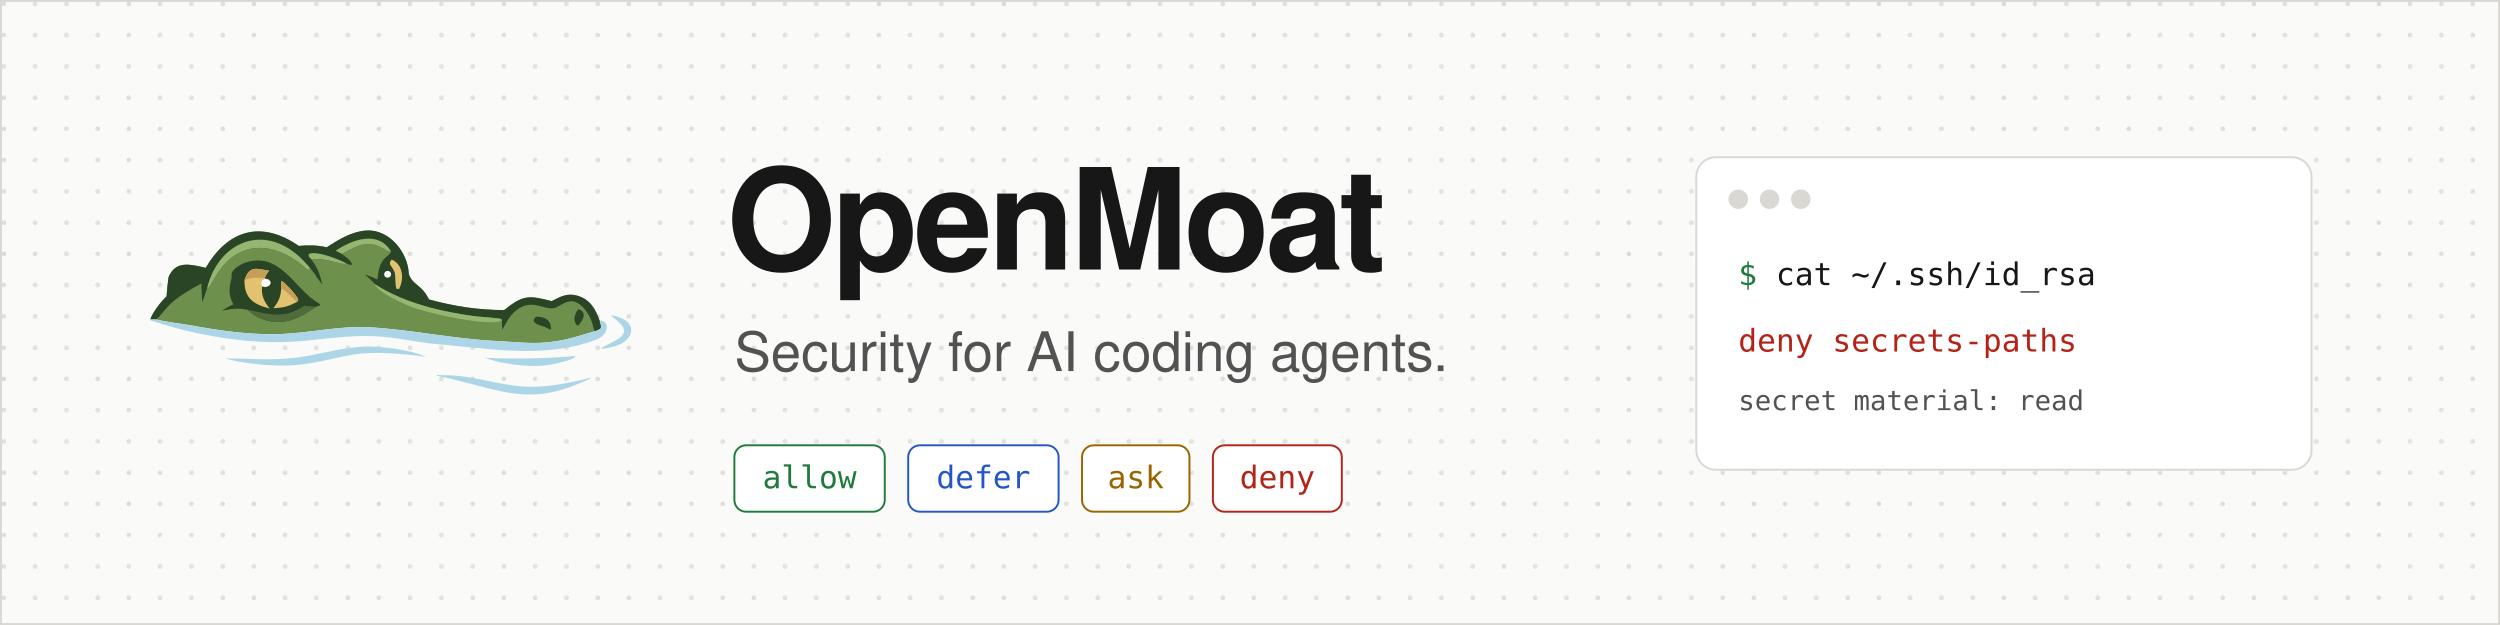
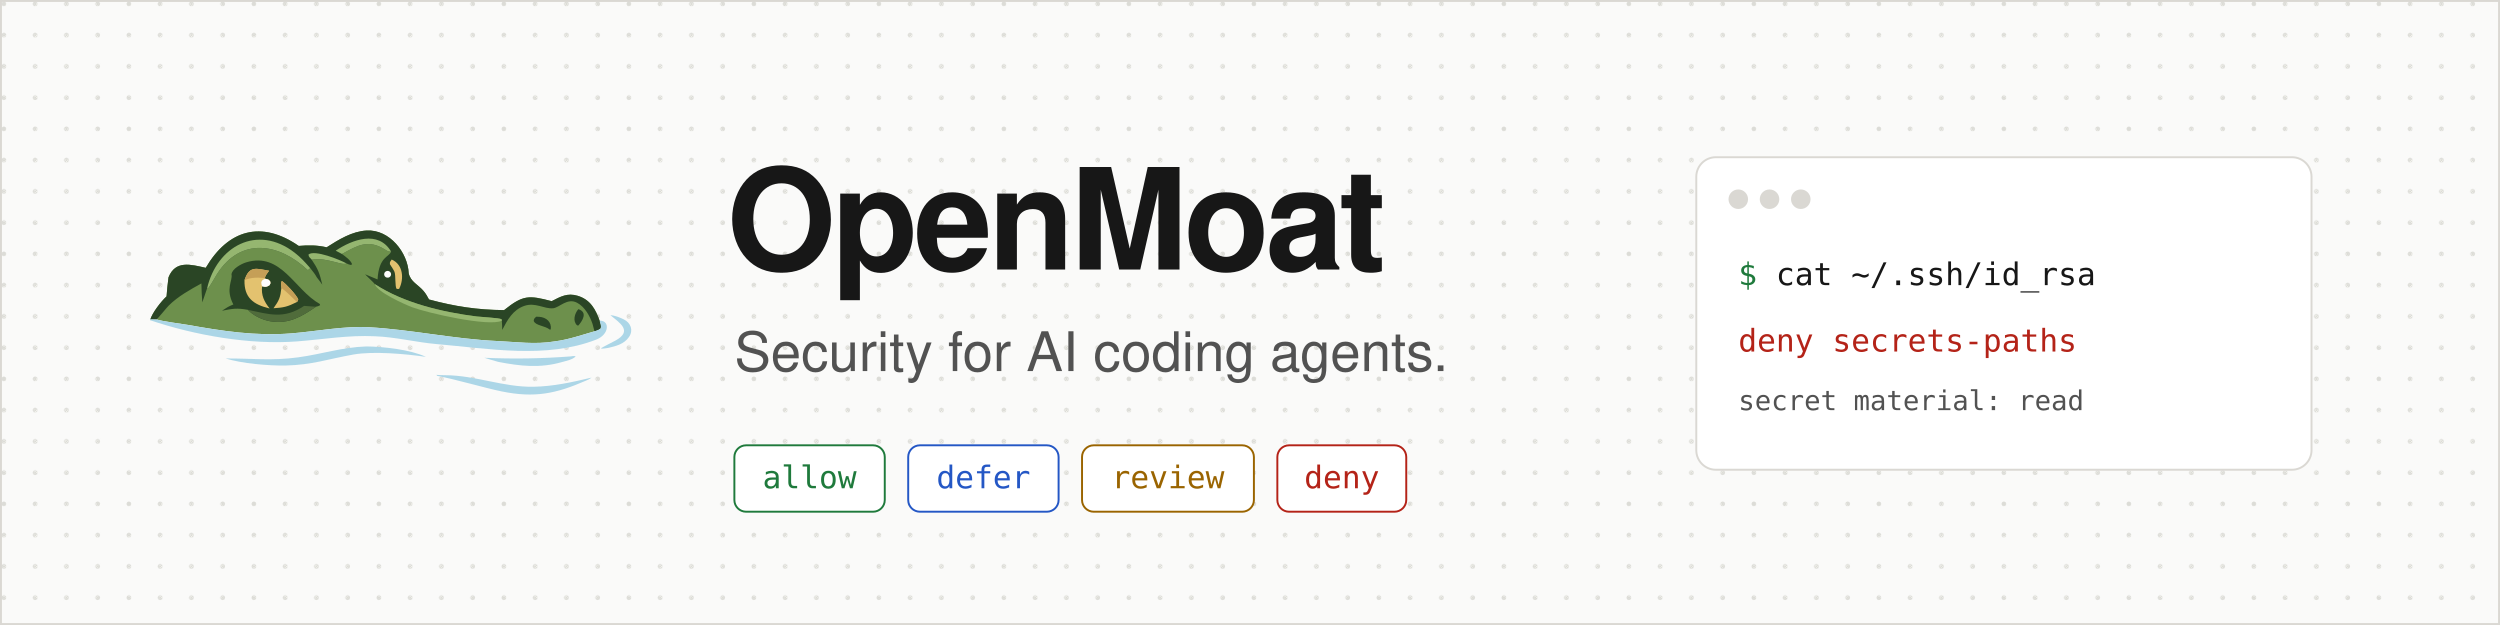
<svg xmlns="http://www.w3.org/2000/svg" width="1280" height="320" viewBox="0 0 1280 320" role="img" aria-label="OpenMoat: security for AI coding agents">
  <defs>
    <pattern id="dots" width="16" height="16" patternUnits="userSpaceOnUse">
      <circle cx="2" cy="2" r="1.2" fill="#dcdcd7" />
    </pattern>
  </defs>
  <rect width="1280" height="320" fill="#fafaf9" />
  <rect width="1280" height="320" fill="url(#dots)" />
  <rect x="0.5" y="0.5" width="1279" height="319" fill="none" stroke="#dad8d3" />
  <svg x="60" y="101" width="280" height="118" viewBox="0 0 200 84">
    <path d="M76.609 18.151C80.999 15.356 85.898 12.285 91.281 12.015C99.635 11.596 106.297 20.087 106.622 27.67C107.308 30.797 110.043 31.747 112.088 34.183C112.919 35.17 113.436 36.106 114.039 37.233C123.534 39.786 131.635 41.043 141.491 41.127C148.426 35.578 150.451 35.638 158.906 37.851C162.143 36.179 164.657 34.743 168.417 35.887C173.126 37.318 174.988 40.932 176.478 45.092C176.737 46.08 177.156 47.03 176.763 47.892C175.936 48.464 175.499 48.57 174.565 48.883C169.607 50.303 165.154 51.907 159.94 52.576C152.813 53.773 146.076 52.757 139.015 52.437C123.258 51.724 107.673 48.258 92.034 47.386C82.944 46.879 72.787 48.915 63.644 49.644C50.637 50.682 38.532 48.79 25.765 46.52C23.017 46.051 16.981 45.334 14.414 44.541L12.325 44.562C12.191 44.436 12.235 44.719 12.116 44.562C12.849 42.105 16.078 37.91 18.051 36.107C18.237 33.678 18.44 31.556 18.767 29.143C21.312 22.781 26.967 24.436 32.385 25.662C40.579 11.683 52.764 8.204 66.399 17.648C70.028 17.329 73.072 17.343 76.609 18.151Z" fill="#6D904C" />
    <path d="M76.606 18.151C80.996 15.356 85.894 12.285 91.278 12.015C99.632 11.596 106.294 20.087 106.618 27.67C107.305 30.797 110.04 31.747 112.085 34.183C112.915 35.17 113.433 36.106 114.036 37.233C123.53 39.786 131.631 41.043 141.488 41.127C148.423 35.578 150.448 35.638 158.902 37.851C162.14 36.179 164.654 34.743 168.414 35.887C173.123 37.318 174.984 40.932 176.475 45.092C176.734 46.08 177.153 47.03 176.76 47.892C175.932 48.464 175.496 48.57 174.562 48.883C174.346 48.315 174.105 46.981 173.849 46.21C172.873 43.283 171.043 39.972 168.202 38.442C164.614 36.51 161.741 40.226 159.425 40.45C156.127 40.768 152.936 38.173 148.865 39.592C144.674 41.054 142.7 44.757 140.807 48.37C140.81 47.19 140.75 46.189 140.666 45.011L140.58 44.475C139.816 43.985 133.005 43.65 131.528 43.465C118.954 41.894 104.849 38.563 94.248 31.644C93.734 30.953 91.456 28.917 90.654 28.019L95.222 29.91C95.702 21.395 99.52 21.823 100.16 19.688C99.189 19.802 98.968 19.595 97.948 18.967C91.795 15.17 88.058 17.353 82.2 20.595C83.421 21.491 85.475 22.94 85.906 24.35L85.492 24.62C84.731 24.461 84.564 24.385 83.863 24.051C82.978 24.559 80.784 23.813 79.704 23.553C76.647 22.818 74.338 22.195 71.129 22.679C73.491 26.153 74.031 27.649 75.011 31.819C74.569 31.229 73.471 29.672 73.036 29.194C72.311 27.875 71.538 26.959 70.609 25.786L69.74 26.535C59.019 16.45 45.181 14.444 36.567 27.836C36 28.72 33.635 33.009 33.093 33.276L32.883 33.154C32.281 34.865 31.696 36.581 31.127 38.302C30.957 35.908 30.824 33.77 30.796 31.372C26.631 33.663 22.319 36.057 18.887 39.421C18.214 40.081 14.681 44.441 14.411 44.541L12.218 44.562C12.083 44.436 12.16 44.924 12.042 44.767C12.734 42.173 16.074 37.91 18.048 36.107C18.234 33.678 18.437 31.556 18.764 29.143C21.308 22.781 26.964 24.436 32.382 25.662C40.575 11.683 52.761 8.204 66.396 17.648C70.025 17.329 73.069 17.343 76.606 18.151Z" fill="#2A4525" />
    <path d="M32.884 33.151C36.418 17.87 51.193 9.521 64.901 20.124C67.163 21.874 68.742 23.641 70.61 25.782L69.741 26.531C59.02 16.447 45.182 14.441 36.568 27.833C36 28.716 33.635 33.005 33.093 33.272L32.884 33.151Z" fill="#95B670" />
    <path d="M79.913 19.391C85.998 15.318 95.452 11.8 100.163 19.692C99.192 19.806 98.971 19.599 97.951 18.971C91.798 15.174 88.06 17.357 82.203 20.598L79.913 19.391Z" fill="#95B670" />
    <path d="M71.13 22.672C70.37 21.806 70.028 21.736 69.963 20.786C72.219 18.944 81.463 22.72 83.864 24.044C82.979 24.553 80.785 23.807 79.704 23.547C76.648 22.811 74.339 22.188 71.13 22.672Z" fill="#95B670" />
    <path d="M100.395 22.635C104.621 24.454 104.98 29.739 103.093 33.382L102.216 33.385C101.518 32.569 101.923 28.403 101.415 27.138C101.122 26.409 100.2 25.066 99.749 24.37C99.697 23.348 99.723 23.637 100.395 22.635Z" fill="#E3C26F" />
    <path d="M98.386 26.893C98.834 26.699 99.357 26.776 99.728 27.09C100.101 27.405 100.253 27.901 100.118 28.364C99.986 28.826 99.593 29.173 99.11 29.252C98.478 29.357 97.866 28.985 97.683 28.386C97.499 27.786 97.8 27.146 98.386 26.893Z" fill="#FEFEFE" />
    <path d="M94.25 31.637C104.85 38.556 118.956 41.886 131.53 43.458C133.006 43.642 139.818 43.977 140.582 44.469L140.668 45.004C135.954 47.309 113.509 42.203 107.801 40.045C105.037 39 94.925 34.443 94.25 31.637Z" fill="#95B670" />
    <path d="M41.805 28.061C41.983 26.037 45.391 24.207 47.149 23.669C60.007 19.736 64.832 33.718 74.082 38.873L74.22 39.331C73.563 39.693 73.453 39.733 72.715 39.883C67.398 43.481 62.856 46.321 55.978 45.207C53.266 44.768 49.626 43.089 47.851 41.034C43.684 40.29 42.38 40.59 38.318 41.356C39.914 40.304 40.657 39.783 42.481 39.061C39.461 33.293 42.317 30.37 41.805 28.061Z" fill="#2A4525" />
    <path d="M47.852 41.042C55.542 42.609 60.907 44.594 68.369 39.58C69.82 39.654 71.269 39.758 72.717 39.89C67.4 43.488 62.858 46.328 55.98 45.214C53.267 44.775 49.627 43.097 47.852 41.042Z" fill="#506C3B" />
    <path d="M46.557 30.185C48.315 24.852 50.724 25.847 55.555 26.728C54.964 27.541 54.167 28.46 53.995 29.416L54.153 29.631C55.407 29.963 55.098 29.711 55.944 30.564C56.126 31.493 56.171 31.105 55.685 32.035C54.572 32.704 54.338 32.737 52.991 32.402C52.62 35.735 53.75 38.001 55.751 40.539C49.758 39.076 46.395 36.579 46.557 30.185Z" fill="#E3C26F" />
    <path d="M46.558 30.184C48.315 24.852 50.724 25.847 55.554 26.728C54.963 27.541 54.167 28.46 53.995 29.415C51.459 29.163 48.939 29.115 46.558 30.184Z" fill="#C59F57" />
    <path d="M54.154 29.643C55.408 29.975 55.099 29.723 55.945 30.576C56.127 31.506 56.171 31.118 55.686 32.047C54.573 32.716 54.339 32.75 52.992 32.414C52.731 31.722 52.742 31.623 52.693 30.877C53.274 29.906 52.967 30.244 54.154 29.643Z" fill="#FEFEFE" />
    <path d="M60.05 32.995C59.985 32.098 59.806 31.236 60.19 30.463C61.679 31.369 65.527 35.578 66.205 37.175C66.1 37.725 66.133 37.731 65.736 38.168C62.321 39.885 60.862 40.226 57.165 40.443C59.238 37.598 59.685 36.451 60.05 32.995Z" fill="#E3C26F" />
    <path d="M60.05 32.995C59.985 32.098 59.807 31.236 60.191 30.463C61.68 31.369 65.528 35.578 66.205 37.175C66.101 37.725 66.134 37.731 65.737 38.168C63.933 36.413 62.059 34.5 60.05 32.995Z" fill="#C59F57" />
    <path d="M168.656 40.773C172.141 41.891 170.216 44.937 168.679 46.754L168.214 46.712C166.496 45.171 167.272 42.349 168.656 40.773Z" fill="#2A4525" />
    <path d="M153.192 43.547C153.561 43.535 153.927 43.541 154.294 43.568C156.967 43.748 158.951 45.483 158.563 48.185L158.205 48.251C156.347 46.751 153.048 46.872 152.334 45.097C152.454 44.118 152.425 44.399 153.192 43.547Z" fill="#2A4525" />
    <path d="M12.045 44.477L14.414 44.543C16.981 45.336 23.018 46.054 25.765 46.523C38.532 48.792 50.636 50.684 63.643 49.646C72.786 48.917 82.944 46.881 92.033 47.388C107.673 48.26 123.257 51.727 139.014 52.44C146.075 52.759 152.812 53.775 159.939 52.578C165.153 51.909 169.606 50.305 174.565 48.885C175.498 48.572 175.935 48.466 176.762 47.894C177.156 47.032 176.736 46.082 176.478 45.094L176.644 44.965C180.241 45.101 179.922 50.066 175.214 51.901C156.871 59.047 135.955 55.19 116.828 53.552C109.367 52.913 101.735 50.944 94.185 50.688C84.665 50.216 75.274 51.832 65.806 52.567C48.596 53.905 28.345 50.345 12 44.807L12.045 44.477Z" fill="#ACD6E7" />
    <path d="M91.168 54.41C97.37 54.474 107.336 55.578 112.918 58.231C105.569 57.138 93.668 56.081 86.391 57.37C77.134 59.01 71.323 61.179 61.469 61.398C55.424 61.49 45.46 60.652 39.692 58.818C49.024 58.725 56.295 59.761 66.162 58.403C75.099 57.174 82.214 54.699 91.168 54.41Z" fill="#ACD6E7" />
    <path d="M116.76 64.809C117.897 64.896 119.026 64.933 120.167 64.94C131.109 65.004 141.328 69.37 152.301 69.156C159.61 69.015 166.435 67.474 173.479 65.812C172.595 66.473 172.244 66.588 171.227 67.007C160.595 71.641 152.661 73.351 140.561 70.852C134.246 69.549 123.712 66.422 116.998 65.161C116.918 65.044 116.837 64.926 116.76 64.809Z" fill="#ACD6E7" />
    <path d="M165.859 58.053C166.707 57.924 166.87 57.852 167.686 58.031C166.666 59.226 164.118 59.71 162.624 60.138C154.612 62.435 147.433 61.62 139.415 60.072C137.798 59.658 135.891 59.04 134.265 58.558C144.796 59.031 155.348 58.862 165.859 58.053Z" fill="#ACD6E7" />
    <path d="M180.37 42.988C182.022 43.064 183.794 43.811 185.262 44.515C187.822 45.745 188.847 48.506 187.204 50.917C185.389 53.583 182.427 54.295 179.422 54.975C178.488 55.131 178.037 55.183 177.092 55.238L177.012 54.995C178.666 54.049 180.442 53.232 182.119 52.323C188.635 48.798 183.918 45.88 180.37 42.988Z" fill="#ACD6E7" />
  </svg>
  <text x="372" y="138" font-family="-apple-system, BlinkMacSystemFont, 'Segoe UI', Helvetica, Arial, sans-serif" font-size="72" font-weight="700" letter-spacing="-2" fill="#171717">OpenMoat</text>
  <text x="376" y="190" font-family="-apple-system, BlinkMacSystemFont, 'Segoe UI', Helvetica, Arial, sans-serif" font-size="28" fill="#525252">Security for AI coding agents.</text>
  <rect x="376" y="228" width="77" height="34" rx="6" fill="#ffffff" stroke="#1f7a3c" />
  <text x="414.5" y="250" text-anchor="middle" font-family="ui-monospace, SFMono-Regular, Menlo, Consolas, monospace" font-size="16" fill="#1f7a3c">allow</text>
  <rect x="465" y="228" width="77" height="34" rx="6" fill="#ffffff" stroke="#2457c5" />
  <text x="503.5" y="250" text-anchor="middle" font-family="ui-monospace, SFMono-Regular, Menlo, Consolas, monospace" font-size="16" fill="#2457c5">defer</text>
-   <rect x="554" y="228" width="55" height="34" rx="6" fill="#ffffff" stroke="#9a6400" />
-   <text x="581.5" y="250" text-anchor="middle" font-family="ui-monospace, SFMono-Regular, Menlo, Consolas, monospace" font-size="16" fill="#9a6400">ask</text>
-   <rect x="621" y="228" width="66" height="34" rx="6" fill="#ffffff" stroke="#b42318" />
-   <text x="654.0" y="250" text-anchor="middle" font-family="ui-monospace, SFMono-Regular, Menlo, Consolas, monospace" font-size="16" fill="#b42318">deny</text>
+   <rect x="554" y="228" width="88" height="34" rx="6" fill="#ffffff" stroke="#9a6400" />
+   <text x="598.0" y="250" text-anchor="middle" font-family="ui-monospace, SFMono-Regular, Menlo, Consolas, monospace" font-size="16" fill="#9a6400">review</text>
+   <rect x="654" y="228" width="66" height="34" rx="6" fill="#ffffff" stroke="#b42318" />
+   <text x="687.0" y="250" text-anchor="middle" font-family="ui-monospace, SFMono-Regular, Menlo, Consolas, monospace" font-size="16" fill="#b42318">deny</text>
  <rect x="868.5" y="80.5" width="315" height="160" rx="10" fill="#ffffff" stroke="#dad8d3" />
  <circle cx="890" cy="102" r="5" fill="#dad8d3" />
  <circle cx="906" cy="102" r="5" fill="#dad8d3" />
  <circle cx="922" cy="102" r="5" fill="#dad8d3" />
  <text x="890" y="146" font-family="ui-monospace, SFMono-Regular, Menlo, Consolas, monospace" font-size="16" fill="#171717">
    <tspan fill="#1f7a3c">$</tspan> cat ~/.ssh/id_rsa</text>
  <text x="890" y="180" font-family="ui-monospace, SFMono-Regular, Menlo, Consolas, monospace" font-size="16" fill="#b42318">deny  secrets-paths</text>
  <text x="890" y="210" font-family="ui-monospace, SFMono-Regular, Menlo, Consolas, monospace" font-size="14" fill="#525252">secret material: read</text>
</svg>
